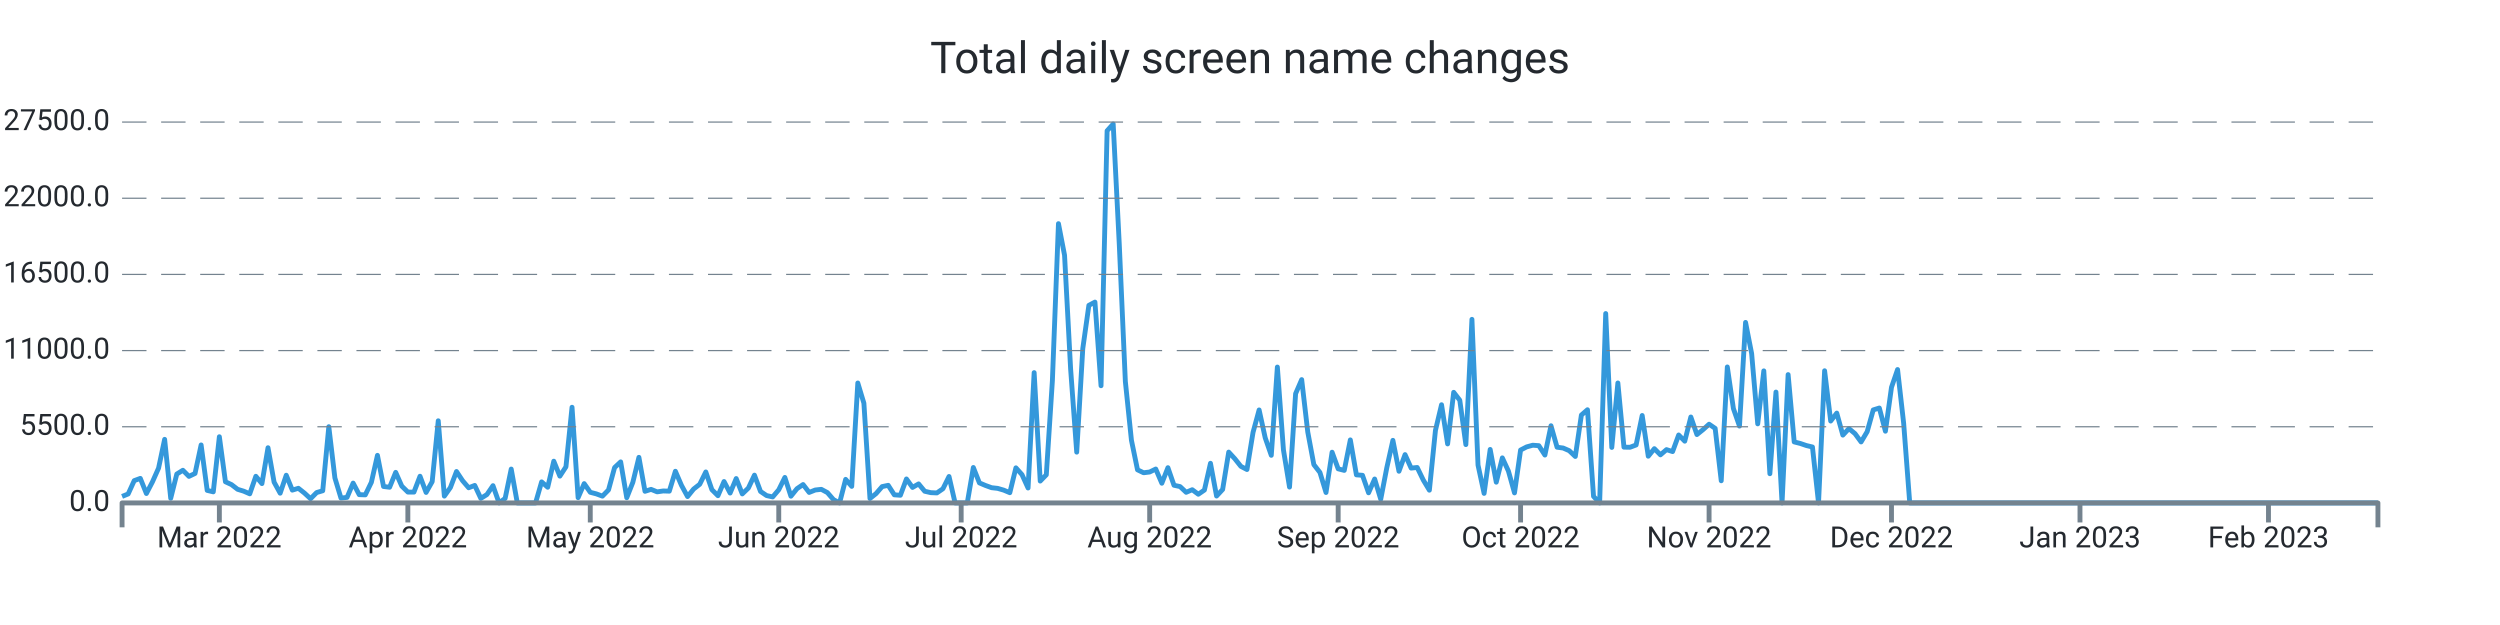
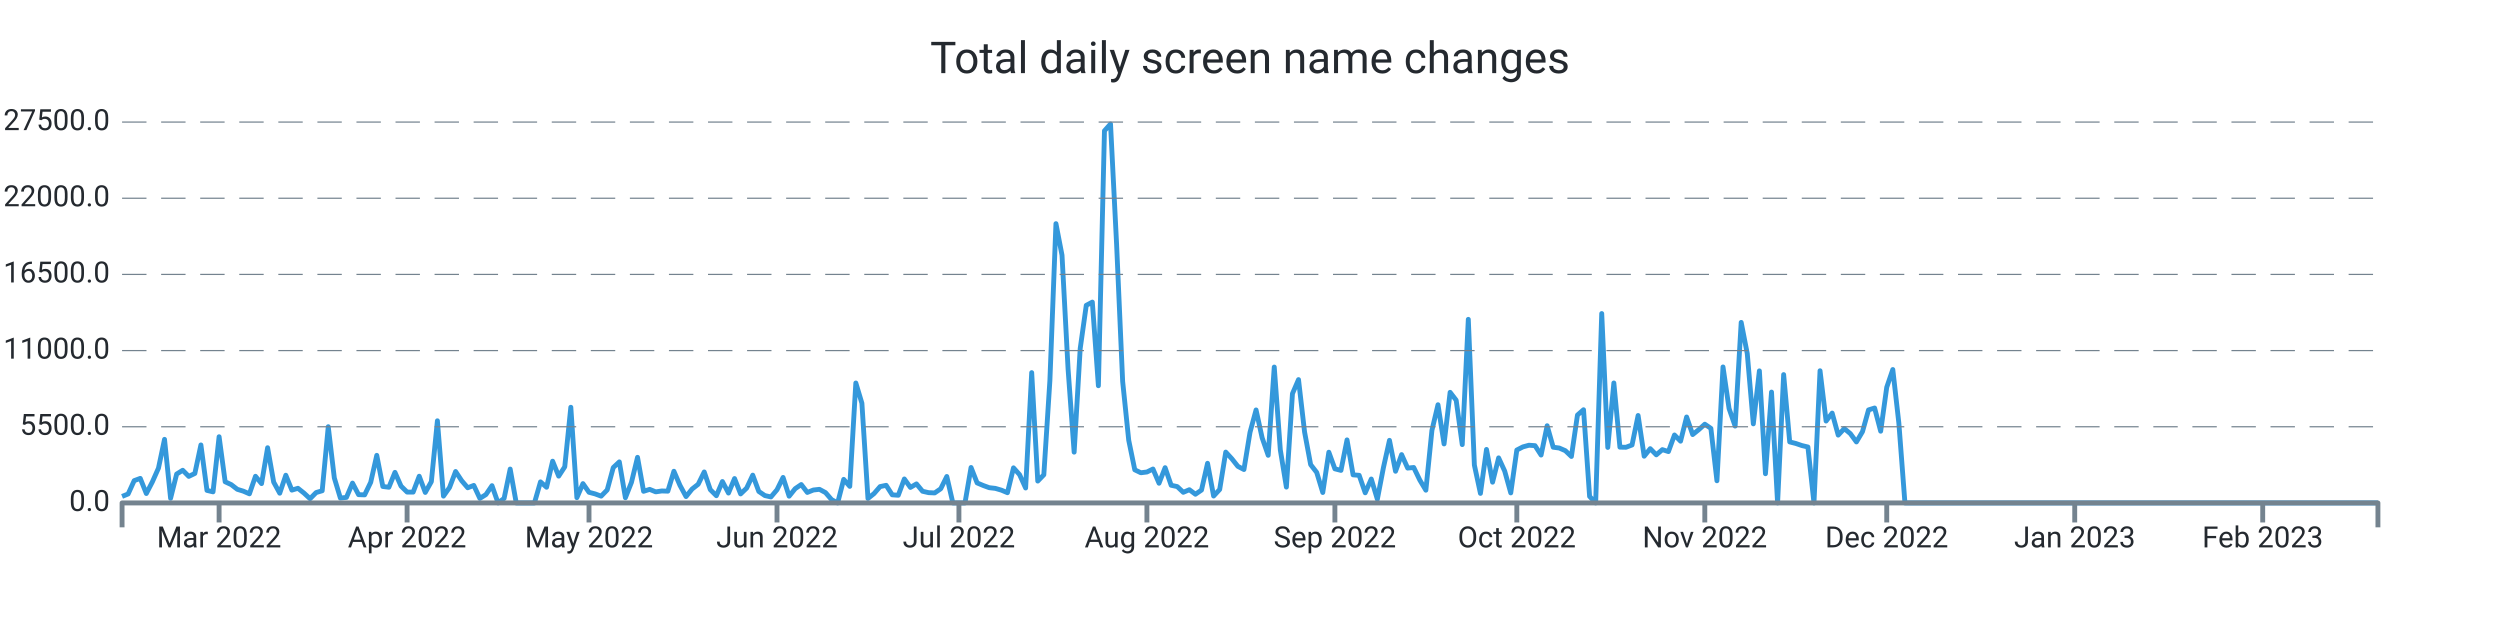
<svg xmlns="http://www.w3.org/2000/svg" width="1024.0" height="256.0" viewBox="0 0 1024.0 256.0" preserveAspectRatio="xMidYMid meet">
-   <path stroke="#3498db" stroke-linejoin="round" d="M 50.0 203.339 L 50 203.339L 52.491 202.33L 54.981 196.867L 57.472 195.948L 59.962 202.143L 62.453 197.355L 64.943 191.761L 67.434 179.962L 69.925 204.094L 72.415 194.172L 74.906 192.618L 77.396 195.125L 79.887 193.928L 82.377 182.248L 84.868 200.866L 87.358 201.456L 89.849 178.89L 92.34 197.338L 94.83 198.501L 97.321 200.418L 99.811 201.184L 102.302 202.267L 104.792 195.091L 107.283 198.081L 109.774 183.389L 112.264 197.474L 114.755 202.018L 117.245 194.66L 119.736 200.753L 122.226 200.004L 124.717 201.972L 127.208 204.275L 129.698 201.745L 132.189 201.014L 134.679 174.783L 137.17 195.761L 139.66 204.003L 142.151 203.731L 144.642 197.877L 147.132 202.608L 149.623 202.693L 152.113 197.559L 154.604 186.514L 157.094 199.266L 159.585 199.573L 162.075 193.48L 164.566 199.108L 167.057 201.547L 169.547 201.57L 172.038 195.069L 174.528 201.7L 177.019 197.287L 179.509 172.355L 182 203.209L 184.491 199.675L 186.981 193.129L 189.472 196.89L 191.962 199.788L 194.453 198.83L 196.943 204.134L 199.434 202.579L 201.925 198.926L 204.415 206L 206.906 204.128L 209.396 192.125L 211.887 206L 214.377 206L 216.868 206L 219.358 206L 221.849 197.372L 224.34 199.578L 226.83 188.902L 229.321 195.029L 231.811 191.206L 234.302 166.813L 236.792 203.839L 239.283 198.092L 241.774 201.643L 244.264 202.296L 246.755 203.22L 249.245 200.668L 251.736 191.512L 254.226 189.186L 256.717 203.867L 259.208 197.565L 261.698 187.325L 264.189 201.235L 266.679 200.446L 269.17 201.462L 271.66 201.099L 274.151 201.178L 276.642 193.026L 279.132 198.807L 281.623 203.391L 284.113 200.305L 286.604 198.359L 289.094 193.31L 291.585 200.566L 294.075 203.039L 296.566 197.23L 299.057 201.955L 301.547 196.016L 304.038 202.307L 306.528 199.913L 309.019 194.621L 311.509 201.292L 314 202.988L 316.491 203.544L 318.981 200.605L 321.472 195.562L 323.962 203.243L 326.453 200.157L 328.943 198.467L 331.434 201.7L 333.925 200.707L 336.415 200.429L 338.906 201.768L 341.396 204.644L 343.887 206L 346.377 196.356L 348.868 199.215L 351.358 156.874L 353.849 165.151L 356.34 204.173L 358.83 202.177L 361.321 199.312L 363.811 198.784L 366.302 202.676L 368.792 202.857L 371.283 196.186L 373.774 199.647L 376.264 198.206L 378.755 201.218L 381.245 201.791L 383.736 201.904L 386.226 200.197L 388.717 195.171L 391.208 206L 393.698 206L 396.189 206L 398.679 191.483L 401.17 197.797L 403.66 198.852L 406.151 199.76L 408.642 200.038L 411.132 200.764L 413.623 201.808L 416.113 191.631L 418.604 194.411L 421.094 199.885L 423.585 152.631L 426.075 197.048L 428.566 194.473L 431.057 155.904L 433.547 91.609L 436.038 104.538L 438.528 151.179L 441.019 185.198L 443.509 142.766L 446 125.067L 448.491 123.745L 450.981 157.997L 453.472 53.568L 455.962 50.789L 458.453 100.022L 460.943 156.245L 463.434 180.32L 465.925 192.437L 468.415 193.639L 470.906 193.333L 473.396 192.113L 475.887 197.933L 478.377 191.563L 480.868 198.767L 483.358 199.301L 485.849 201.649L 488.34 200.588L 490.83 202.438L 493.321 200.73L 495.811 189.77L 498.302 203.175L 500.792 200.486L 503.283 185.181L 505.774 187.887L 508.264 191.018L 510.755 192.317L 513.245 177.097L 515.736 167.913L 518.226 179.31L 520.717 186.497L 523.208 150.345L 525.698 184.273L 528.189 199.51L 530.679 161.248L 533.17 155.49L 535.66 176.961L 538.151 190.309L 540.642 193.509L 543.132 201.728L 545.623 185.226L 548.113 192.034L 550.604 192.669L 553.094 180.183L 555.585 194.501L 558.075 194.683L 560.566 201.853L 563.057 196.203L 565.547 204.491L 568.038 191.557L 570.528 180.365L 573.019 193.026L 575.509 186.208L 578 191.727L 580.491 191.483L 582.981 196.634L 585.472 200.781L 587.962 176.269L 590.453 165.78L 592.943 181.829L 595.434 160.698L 597.925 163.931L 600.415 182.106L 602.906 130.808L 605.396 190.496L 607.887 202.091L 610.377 184.092L 612.868 197.502L 615.358 187.541L 617.849 192.953L 620.34 201.887L 622.83 184.336L 625.321 183.048L 627.811 182.367L 630.302 182.543L 632.792 186.389L 635.283 174.386L 637.774 183.179L 640.264 183.513L 642.755 184.602L 645.245 186.968L 647.736 170.001L 650.226 167.834L 652.717 203.322L 655.208 206L 657.698 128.431L 660.189 183.264L 662.679 156.869L 665.17 183.156L 667.66 183.201L 670.151 182.26L 672.642 170.188L 675.132 186.866L 677.623 183.774L 680.113 186.299L 682.604 184.171L 685.094 184.966L 687.585 178.17L 690.075 180.705L 692.566 170.801L 695.057 177.994L 697.547 175.991L 700.038 173.756L 702.528 175.458L 705.019 196.918L 707.509 150.305L 710 167.34L 712.491 174.522L 714.981 132.056L 717.472 144.831L 719.962 173.609L 722.453 151.911L 724.943 194.036L 727.434 160.595L 729.925 206L 732.415 153.437L 734.906 181.012L 737.396 181.641L 739.887 182.492L 742.377 183.088L 744.868 206L 747.358 151.865L 749.849 172.457L 752.34 169.207L 754.83 178.221L 757.321 175.543L 759.811 177.614L 762.302 181.017L 764.792 176.808L 767.283 167.896L 769.774 167.125L 772.264 176.621L 774.755 158.633L 777.245 151.36L 779.736 173.353L 782.226 206L 784.717 206L 787.208 206L 789.698 206L 792.189 206L 794.679 206L 797.17 206L 799.66 206L 802.151 206L 804.642 206L 807.132 206L 809.623 206L 812.113 206L 814.604 206L 817.094 206L 819.585 206L 822.075 206L 824.566 206L 827.057 206L 829.547 206L 832.038 206L 834.528 206L 837.019 206L 839.509 206L 842 206L 844.491 206L 846.981 206L 849.472 206L 851.962 206L 854.453 206L 856.943 206L 859.434 206L 861.925 206L 864.415 206L 866.906 206L 869.396 206L 871.887 206L 874.377 206L 876.868 206L 879.358 206L 881.849 206L 884.34 206L 886.83 206L 889.321 206L 891.811 206L 894.302 206L 896.792 206L 899.283 206L 901.774 206L 904.264 206L 906.755 206L 909.245 206L 911.736 206L 914.226 206L 916.717 206L 919.208 206L 921.698 206L 924.189 206L 926.679 206L 929.17 206L 931.66 206L 934.151 206L 936.642 206L 939.132 206L 941.623 206L 944.113 206L 946.604 206L 949.094 206L 951.585 206L 954.075 206L 956.566 206L 959.057 206L 961.547 206L 964.038 206L 966.528 206L 969.019 206L 971.509 206L 974 206" stroke-width="2.0" fill="none" />
+   <path stroke="#3498db" stroke-linejoin="round" d="M 50.0 203.339 L 50 203.339L 52.484 202.33L 54.968 196.867L 57.452 195.948L 59.935 202.143L 62.419 197.355L 64.903 191.761L 67.387 179.962L 69.871 204.094L 72.355 194.172L 74.839 192.618L 77.323 195.125L 79.806 193.928L 82.29 182.248L 84.774 200.866L 87.258 201.456L 89.742 178.89L 92.226 197.338L 94.71 198.501L 97.194 200.418L 99.677 201.184L 102.161 202.267L 104.645 195.091L 107.129 198.081L 109.613 183.389L 112.097 197.474L 114.581 202.018L 117.065 194.66L 119.548 200.753L 122.032 200.004L 124.516 201.972L 127 204.275L 129.484 201.745L 131.968 201.014L 134.452 174.783L 136.935 195.761L 139.419 204.003L 141.903 203.731L 144.387 197.877L 146.871 202.608L 149.355 202.693L 151.839 197.559L 154.323 186.514L 156.806 199.266L 159.29 199.573L 161.774 193.48L 164.258 199.108L 166.742 201.547L 169.226 201.57L 171.71 195.069L 174.194 201.7L 176.677 197.287L 179.161 172.355L 181.645 203.209L 184.129 199.675L 186.613 193.129L 189.097 196.89L 191.581 199.788L 194.065 198.83L 196.548 204.134L 199.032 202.579L 201.516 198.926L 204 206L 206.484 204.128L 208.968 192.125L 211.452 206L 213.935 206L 216.419 206L 218.903 206L 221.387 197.372L 223.871 199.578L 226.355 188.902L 228.839 195.029L 231.323 191.206L 233.806 166.813L 236.29 203.839L 238.774 198.092L 241.258 201.643L 243.742 202.296L 246.226 203.22L 248.71 200.668L 251.194 191.512L 253.677 189.186L 256.161 203.867L 258.645 197.565L 261.129 187.325L 263.613 201.235L 266.097 200.446L 268.581 201.462L 271.065 201.099L 273.548 201.178L 276.032 193.026L 278.516 198.807L 281 203.391L 283.484 200.305L 285.968 198.359L 288.452 193.31L 290.935 200.566L 293.419 203.039L 295.903 197.23L 298.387 201.955L 300.871 196.016L 303.355 202.307L 305.839 199.913L 308.323 194.621L 310.806 201.292L 313.29 202.988L 315.774 203.544L 318.258 200.605L 320.742 195.562L 323.226 203.243L 325.71 200.157L 328.194 198.467L 330.677 201.7L 333.161 200.707L 335.645 200.429L 338.129 201.768L 340.613 204.644L 343.097 206L 345.581 196.356L 348.065 199.215L 350.548 156.874L 353.032 165.151L 355.516 204.173L 358 202.177L 360.484 199.312L 362.968 198.784L 365.452 202.676L 367.935 202.857L 370.419 196.186L 372.903 199.647L 375.387 198.206L 377.871 201.218L 380.355 201.791L 382.839 201.904L 385.323 200.197L 387.806 195.171L 390.29 206L 392.774 206L 395.258 206L 397.742 191.483L 400.226 197.797L 402.71 198.852L 405.194 199.76L 407.677 200.038L 410.161 200.764L 412.645 201.808L 415.129 191.631L 417.613 194.411L 420.097 199.885L 422.581 152.631L 425.065 197.048L 427.548 194.473L 430.032 155.904L 432.516 91.609L 435 104.538L 437.484 151.179L 439.968 185.198L 442.452 142.766L 444.935 125.067L 447.419 123.745L 449.903 157.997L 452.387 53.568L 454.871 50.789L 457.355 100.022L 459.839 156.245L 462.323 180.32L 464.806 192.437L 467.29 193.639L 469.774 193.333L 472.258 192.113L 474.742 197.933L 477.226 191.563L 479.71 198.767L 482.194 199.301L 484.677 201.649L 487.161 200.588L 489.645 202.438L 492.129 200.73L 494.613 189.77L 497.097 203.175L 499.581 200.486L 502.065 185.181L 504.548 187.887L 507.032 191.018L 509.516 192.317L 512 177.097L 514.484 167.913L 516.968 179.31L 519.452 186.497L 521.935 150.345L 524.419 184.273L 526.903 199.51L 529.387 161.248L 531.871 155.49L 534.355 176.961L 536.839 190.309L 539.323 193.509L 541.806 201.728L 544.29 185.226L 546.774 192.034L 549.258 192.669L 551.742 180.183L 554.226 194.501L 556.71 194.683L 559.194 201.853L 561.677 196.203L 564.161 204.491L 566.645 191.557L 569.129 180.365L 571.613 193.026L 574.097 186.208L 576.581 191.727L 579.065 191.483L 581.548 196.634L 584.032 200.781L 586.516 176.269L 589 165.78L 591.484 181.829L 593.968 160.698L 596.452 163.931L 598.935 182.106L 601.419 130.808L 603.903 190.496L 606.387 202.091L 608.871 184.092L 611.355 197.502L 613.839 187.541L 616.323 192.953L 618.806 201.887L 621.29 184.336L 623.774 183.048L 626.258 182.367L 628.742 182.543L 631.226 186.389L 633.71 174.386L 636.194 183.179L 638.677 183.513L 641.161 184.602L 643.645 186.968L 646.129 170.001L 648.613 167.834L 651.097 203.322L 653.581 206L 656.065 128.431L 658.548 183.264L 661.032 156.869L 663.516 183.156L 666 183.201L 668.484 182.26L 670.968 170.188L 673.452 186.866L 675.935 183.774L 678.419 186.299L 680.903 184.171L 683.387 184.966L 685.871 178.17L 688.355 180.705L 690.839 170.801L 693.323 177.994L 695.806 175.991L 698.29 173.756L 700.774 175.458L 703.258 196.918L 705.742 150.305L 708.226 167.34L 710.71 174.522L 713.194 132.056L 715.677 144.831L 718.161 173.609L 720.645 151.911L 723.129 194.036L 725.613 160.595L 728.097 206L 730.581 153.437L 733.065 181.012L 735.548 181.641L 738.032 182.492L 740.516 183.088L 743 206L 745.484 151.865L 747.968 172.457L 750.452 169.207L 752.935 178.221L 755.419 175.543L 757.903 177.614L 760.387 181.017L 762.871 176.808L 765.355 167.896L 767.839 167.125L 770.323 176.621L 772.806 158.633L 775.29 151.36L 777.774 173.353L 780.258 206L 782.742 206L 785.226 206L 787.71 206L 790.194 206L 792.677 206L 795.161 206L 797.645 206L 800.129 206L 802.613 206L 805.097 206L 807.581 206L 810.065 206L 812.548 206L 815.032 206L 817.516 206L 820 206L 822.484 206L 824.968 206L 827.452 206L 829.935 206L 832.419 206L 834.903 206L 837.387 206L 839.871 206L 842.355 206L 844.839 206L 847.323 206L 849.806 206L 852.29 206L 854.774 206L 857.258 206L 859.742 206L 862.226 206L 864.71 206L 867.194 206L 869.677 206L 872.161 206L 874.645 206L 877.129 206L 879.613 206L 882.097 206L 884.581 206L 887.065 206L 889.548 206L 892.032 206L 894.516 206L 897 206L 899.484 206L 901.968 206L 904.452 206L 906.935 206L 909.419 206L 911.903 206L 914.387 206L 916.871 206L 919.355 206L 921.839 206L 924.323 206L 926.806 206L 929.29 206L 931.774 206L 934.258 206L 936.742 206L 939.226 206L 941.71 206L 944.194 206L 946.677 206L 949.161 206L 951.645 206L 954.129 206L 956.613 206L 959.097 206L 961.581 206L 964.065 206L 966.548 206L 969.032 206L 971.516 206L 974 206" stroke-width="2.0" fill="none" />
  <text x="45.0" font-family="-apple-system, system-ui, BlinkMacSystemFont, Roboto" y="50.0" dominant-baseline="middle" text-anchor="end" font-size="12" fill="#24292f">27500.0</text>
  <path stroke="#74838f" stroke-dasharray="10 6" stroke-width="0.5" d="M 50.0 50.0 L 974.0 50.0" />
  <text x="45.0" font-family="-apple-system, system-ui, BlinkMacSystemFont, Roboto" y="81.2" dominant-baseline="middle" text-anchor="end" font-size="12" fill="#24292f">22000.0</text>
  <path stroke="#74838f" stroke-dasharray="10 6" stroke-width="0.5" d="M 50.0 81.2 L 974.0 81.2" />
  <text x="45.0" font-family="-apple-system, system-ui, BlinkMacSystemFont, Roboto" y="112.4" dominant-baseline="middle" text-anchor="end" font-size="12" fill="#24292f">16500.0</text>
  <path stroke="#74838f" stroke-dasharray="10 6" stroke-width="0.5" d="M 50.0 112.4 L 974.0 112.4" />
  <text x="45.0" font-family="-apple-system, system-ui, BlinkMacSystemFont, Roboto" y="143.6" dominant-baseline="middle" text-anchor="end" font-size="12" fill="#24292f">11000.0</text>
  <path stroke="#74838f" stroke-dasharray="10 6" stroke-width="0.5" d="M 50.0 143.6 L 974.0 143.6" />
  <text x="45.0" font-family="-apple-system, system-ui, BlinkMacSystemFont, Roboto" y="174.8" dominant-baseline="middle" text-anchor="end" font-size="12" fill="#24292f">5500.0</text>
  <path stroke="#74838f" stroke-dasharray="10 6" stroke-width="0.5" d="M 50.0 174.8 L 974.0 174.8" />
  <text x="45.0" font-family="-apple-system, system-ui, BlinkMacSystemFont, Roboto" y="206.0" dominant-baseline="middle" text-anchor="end" font-size="12" fill="#24292f">0.0</text>
-   <path stroke="#74838f" stroke-width="2.0" d="M 89.849 206.0 L 89.849 214.0" />
-   <text x="89.849" font-family="-apple-system, system-ui, BlinkMacSystemFont, Roboto" y="216.0" dominant-baseline="hanging" text-anchor="middle" font-size="12" fill="#24292f">Mar 2022</text>
-   <path stroke="#74838f" stroke-width="2.0" d="M 167.057 206.0 L 167.057 214.0" />
-   <text x="167.057" font-family="-apple-system, system-ui, BlinkMacSystemFont, Roboto" y="216.0" dominant-baseline="hanging" text-anchor="middle" font-size="12" fill="#24292f">Apr 2022</text>
-   <path stroke="#74838f" stroke-width="2.0" d="M 241.774 206.0 L 241.774 214.0" />
-   <text x="241.774" font-family="-apple-system, system-ui, BlinkMacSystemFont, Roboto" y="216.0" dominant-baseline="hanging" text-anchor="middle" font-size="12" fill="#24292f">May 2022</text>
-   <path stroke="#74838f" stroke-width="2.0" d="M 318.981 206.0 L 318.981 214.0" />
-   <text x="318.981" font-family="-apple-system, system-ui, BlinkMacSystemFont, Roboto" y="216.0" dominant-baseline="hanging" text-anchor="middle" font-size="12" fill="#24292f">Jun 2022</text>
-   <path stroke="#74838f" stroke-width="2.0" d="M 393.698 206.0 L 393.698 214.0" />
-   <text x="393.698" font-family="-apple-system, system-ui, BlinkMacSystemFont, Roboto" y="216.0" dominant-baseline="hanging" text-anchor="middle" font-size="12" fill="#24292f">Jul 2022</text>
-   <path stroke="#74838f" stroke-width="2.0" d="M 470.906 206.0 L 470.906 214.0" />
-   <text x="470.906" font-family="-apple-system, system-ui, BlinkMacSystemFont, Roboto" y="216.0" dominant-baseline="hanging" text-anchor="middle" font-size="12" fill="#24292f">Aug 2022</text>
-   <path stroke="#74838f" stroke-width="2.0" d="M 548.113 206.0 L 548.113 214.0" />
-   <text x="548.113" font-family="-apple-system, system-ui, BlinkMacSystemFont, Roboto" y="216.0" dominant-baseline="hanging" text-anchor="middle" font-size="12" fill="#24292f">Sep 2022</text>
-   <path stroke="#74838f" stroke-width="2.0" d="M 622.83 206.0 L 622.83 214.0" />
-   <text x="622.83" font-family="-apple-system, system-ui, BlinkMacSystemFont, Roboto" y="216.0" dominant-baseline="hanging" text-anchor="middle" font-size="12" fill="#24292f">Oct 2022</text>
-   <path stroke="#74838f" stroke-width="2.0" d="M 700.038 206.0 L 700.038 214.0" />
-   <text x="700.038" font-family="-apple-system, system-ui, BlinkMacSystemFont, Roboto" y="216.0" dominant-baseline="hanging" text-anchor="middle" font-size="12" fill="#24292f">Nov 2022</text>
-   <path stroke="#74838f" stroke-width="2.0" d="M 774.755 206.0 L 774.755 214.0" />
-   <text x="774.755" font-family="-apple-system, system-ui, BlinkMacSystemFont, Roboto" y="216.0" dominant-baseline="hanging" text-anchor="middle" font-size="12" fill="#24292f">Dec 2022</text>
-   <path stroke="#74838f" stroke-width="2.0" d="M 851.962 206.0 L 851.962 214.0" />
-   <text x="851.962" font-family="-apple-system, system-ui, BlinkMacSystemFont, Roboto" y="216.0" dominant-baseline="hanging" text-anchor="middle" font-size="12" fill="#24292f">Jan 2023</text>
-   <path stroke="#74838f" stroke-width="2.0" d="M 929.17 206.0 L 929.17 214.0" />
-   <text x="929.17" font-family="-apple-system, system-ui, BlinkMacSystemFont, Roboto" y="216.0" dominant-baseline="hanging" text-anchor="middle" font-size="12" fill="#24292f">Feb 2023</text>
+   <path stroke="#74838f" stroke-width="2.0" d="M 89.742 206.0 L 89.742 214.0" />
+   <text x="89.742" font-family="-apple-system, system-ui, BlinkMacSystemFont, Roboto" y="216.0" dominant-baseline="hanging" text-anchor="middle" font-size="12" fill="#24292f">Mar 2022</text>
+   <path stroke="#74838f" stroke-width="2.0" d="M 166.742 206.0 L 166.742 214.0" />
+   <text x="166.742" font-family="-apple-system, system-ui, BlinkMacSystemFont, Roboto" y="216.0" dominant-baseline="hanging" text-anchor="middle" font-size="12" fill="#24292f">Apr 2022</text>
+   <path stroke="#74838f" stroke-width="2.0" d="M 241.258 206.0 L 241.258 214.0" />
+   <text x="241.258" font-family="-apple-system, system-ui, BlinkMacSystemFont, Roboto" y="216.0" dominant-baseline="hanging" text-anchor="middle" font-size="12" fill="#24292f">May 2022</text>
+   <path stroke="#74838f" stroke-width="2.0" d="M 318.258 206.0 L 318.258 214.0" />
+   <text x="318.258" font-family="-apple-system, system-ui, BlinkMacSystemFont, Roboto" y="216.0" dominant-baseline="hanging" text-anchor="middle" font-size="12" fill="#24292f">Jun 2022</text>
+   <path stroke="#74838f" stroke-width="2.0" d="M 392.774 206.0 L 392.774 214.0" />
+   <text x="392.774" font-family="-apple-system, system-ui, BlinkMacSystemFont, Roboto" y="216.0" dominant-baseline="hanging" text-anchor="middle" font-size="12" fill="#24292f">Jul 2022</text>
+   <path stroke="#74838f" stroke-width="2.0" d="M 469.774 206.0 L 469.774 214.0" />
+   <text x="469.774" font-family="-apple-system, system-ui, BlinkMacSystemFont, Roboto" y="216.0" dominant-baseline="hanging" text-anchor="middle" font-size="12" fill="#24292f">Aug 2022</text>
+   <path stroke="#74838f" stroke-width="2.0" d="M 546.774 206.0 L 546.774 214.0" />
+   <text x="546.774" font-family="-apple-system, system-ui, BlinkMacSystemFont, Roboto" y="216.0" dominant-baseline="hanging" text-anchor="middle" font-size="12" fill="#24292f">Sep 2022</text>
+   <path stroke="#74838f" stroke-width="2.0" d="M 621.29 206.0 L 621.29 214.0" />
+   <text x="621.29" font-family="-apple-system, system-ui, BlinkMacSystemFont, Roboto" y="216.0" dominant-baseline="hanging" text-anchor="middle" font-size="12" fill="#24292f">Oct 2022</text>
+   <path stroke="#74838f" stroke-width="2.0" d="M 698.29 206.0 L 698.29 214.0" />
+   <text x="698.29" font-family="-apple-system, system-ui, BlinkMacSystemFont, Roboto" y="216.0" dominant-baseline="hanging" text-anchor="middle" font-size="12" fill="#24292f">Nov 2022</text>
+   <path stroke="#74838f" stroke-width="2.0" d="M 772.806 206.0 L 772.806 214.0" />
+   <text x="772.806" font-family="-apple-system, system-ui, BlinkMacSystemFont, Roboto" y="216.0" dominant-baseline="hanging" text-anchor="middle" font-size="12" fill="#24292f">Dec 2022</text>
+   <path stroke="#74838f" stroke-width="2.0" d="M 849.806 206.0 L 849.806 214.0" />
+   <text x="849.806" font-family="-apple-system, system-ui, BlinkMacSystemFont, Roboto" y="216.0" dominant-baseline="hanging" text-anchor="middle" font-size="12" fill="#24292f">Jan 2023</text>
+   <path stroke="#74838f" stroke-width="2.0" d="M 926.806 206.0 L 926.806 214.0" />
+   <text x="926.806" font-family="-apple-system, system-ui, BlinkMacSystemFont, Roboto" y="216.0" dominant-baseline="hanging" text-anchor="middle" font-size="12" fill="#24292f">Feb 2023</text>
  <path stroke="#74838f" stroke-linejoin="round" stroke-width="2.0" d="M 50.0 216.0 L 50.0 206.0 L 974.0 206.0 L 974.0 216.0" fill="none" />
  <text x="512.0" y="25.0" font-family="-apple-system, system-ui, BlinkMacSystemFont, Roboto" dominant-baseline="middle" text-anchor="middle" font-size="18" fill="#24292f">Total daily screen name changes</text>
</svg>
